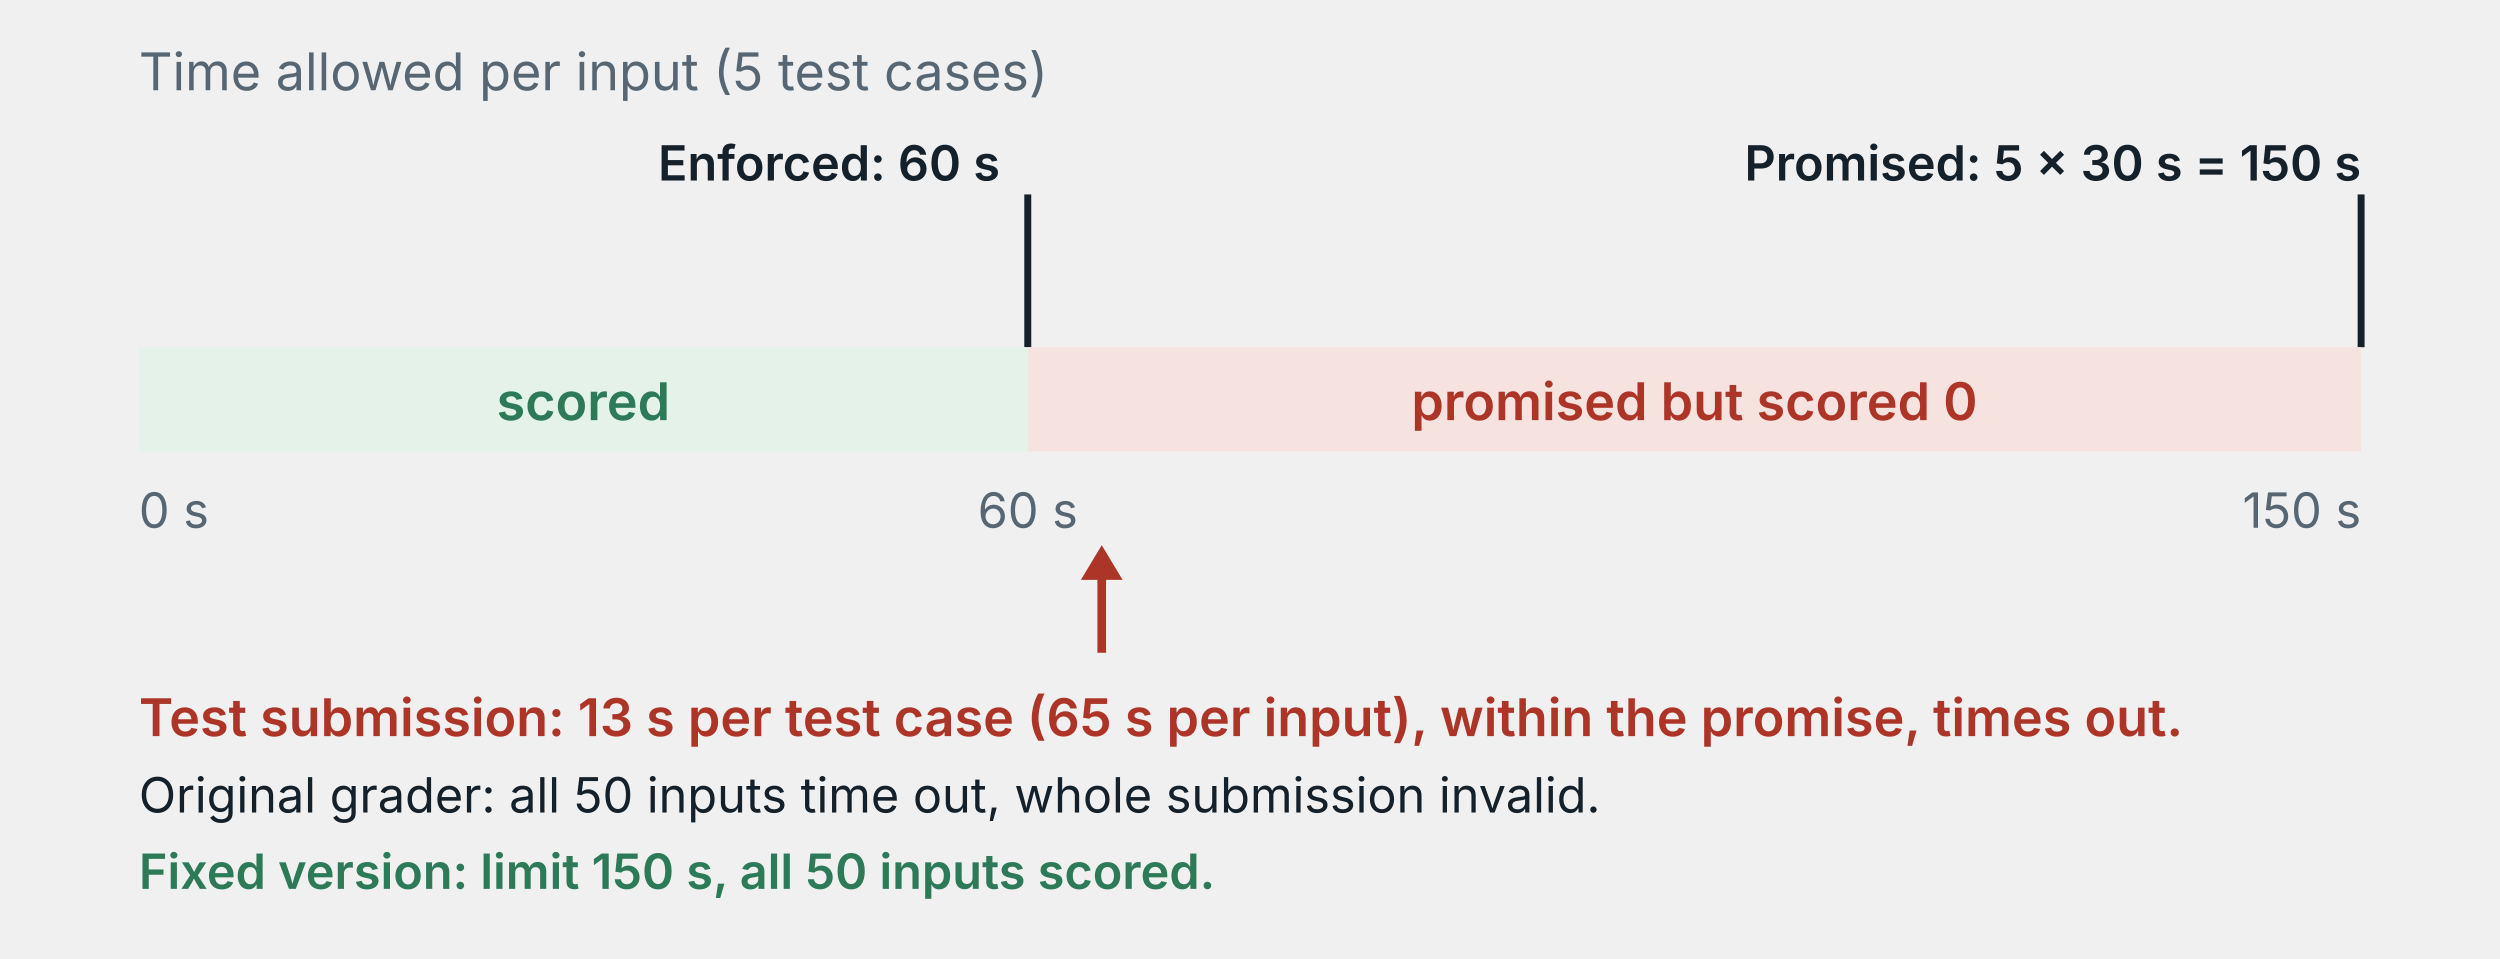
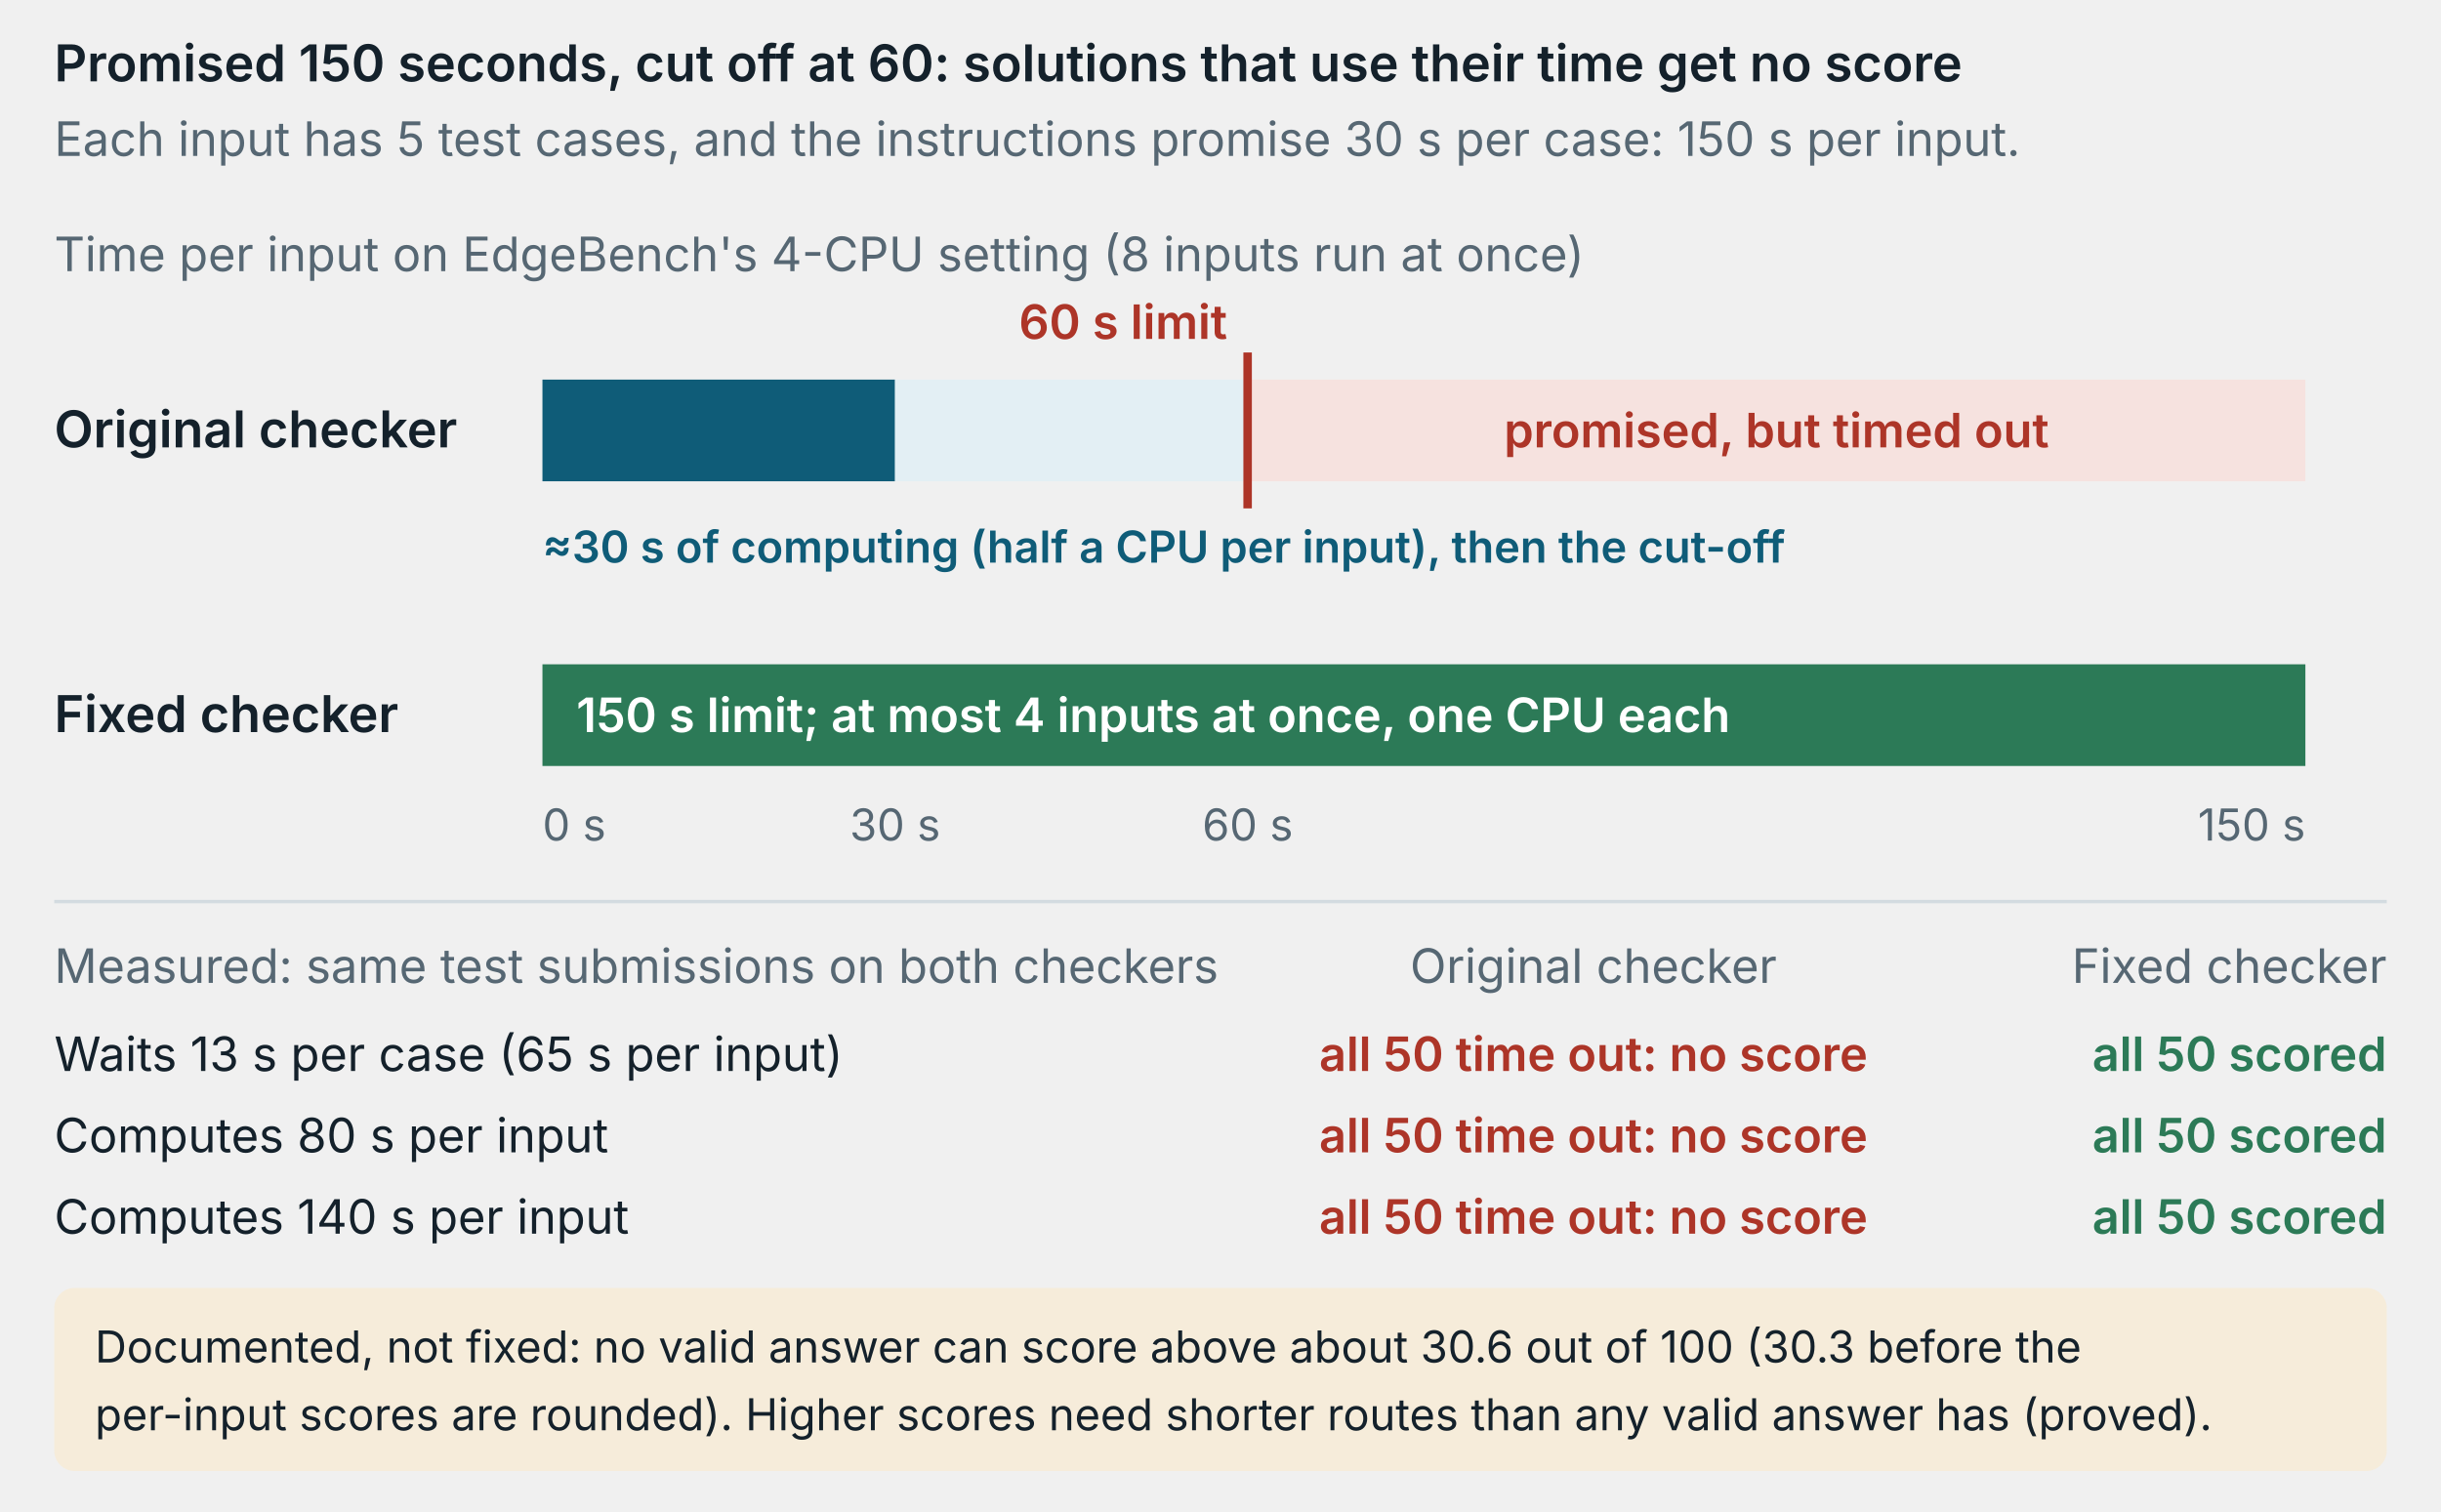
- <svg xmlns="http://www.w3.org/2000/svg" viewBox="0 0 720 276" role="img">
+ <svg xmlns="http://www.w3.org/2000/svg" viewBox="0 0 720 446" role="img">
  <style>
  .ink{fill:#14212b} .muted{fill:#566773} .rule{stroke:#d3dbe0} .bg{fill:#ffffff}
-   .good{fill:#2c7a57} .bad{fill:#ad3528} .warn{fill:#9a6510} .acc{fill:#0f5c78}
-   .goodS{stroke:#2c7a57} .badS{stroke:#ad3528} .accS{stroke:#0f5c78} .inkS{stroke:#14212b} .warnS{stroke:#9a6510}
-   .goodBg{fill:#e4f2ea} .badBg{fill:#f6e2df} .warnBg{fill:#f6ecda} .accBg{fill:#e3eff4}
+   .good{fill:#2c7a57} .bad{fill:#ad3528} .warn{fill:#9a6510} .acc{fill:#0f5c78} .onbar{fill:#ffffff}
+   .goodS{stroke:#2c7a57} .badS{stroke:#ad3528} .accS{stroke:#0f5c78} .inkS{stroke:#14212b} .warnS{stroke:#9a6510} .ruleS{stroke:#d3dbe0}
+   .goodBg{fill:#e4f2ea} .badBg{fill:#f6e2df} .warnBg{fill:#f6ecda} .accBg{fill:#e3eff4} .ruleF{fill:#eef2f4}
  text{font-family:"IBM Plex Sans",system-ui,-apple-system,"Segoe UI",sans-serif}
  @media (prefers-color-scheme: dark){
    .ink{fill:#e2e9ed} .muted{fill:#95a6b1} .rule{stroke:#2a3843} .bg{fill:#152029}
-     .good{fill:#6cc79a} .bad{fill:#f08a7c} .warn{fill:#e0a64a} .acc{fill:#6cb6d3}
-     .goodS{stroke:#6cc79a} .badS{stroke:#f08a7c} .accS{stroke:#6cb6d3} .inkS{stroke:#e2e9ed} .warnS{stroke:#e0a64a}
-     .goodBg{fill:#15302a} .badBg{fill:#3a1f1c} .warnBg{fill:#352a16} .accBg{fill:#16303c}
+     .good{fill:#6cc79a} .bad{fill:#f08a7c} .warn{fill:#e0a64a} .acc{fill:#6cb6d3} .onbar{fill:#10181f}
+     .goodS{stroke:#6cc79a} .badS{stroke:#f08a7c} .accS{stroke:#6cb6d3} .inkS{stroke:#e2e9ed} .warnS{stroke:#e0a64a} .ruleS{stroke:#2a3843}
+     .goodBg{fill:#15302a} .badBg{fill:#3a1f1c} .warnBg{fill:#352a16} .accBg{fill:#16303c} .ruleF{fill:#1d2a34}
  }
</style>
-   <text x="40" y="26" class="muted" font-size="15" text-anchor="start" font-weight="400">Time allowed per input (5 test cases)</text>
-   <line x1="296.0" y1="56" x2="296.0" y2="100" class="inkS" stroke-width="2" />
-   <text x="288.0" y="52" class="ink" font-size="14" text-anchor="end" font-weight="600">Enforced: 60 s</text>
-   <line x1="680" y1="56" x2="680" y2="100" class="inkS" stroke-width="2" />
-   <text x="680" y="52" class="ink" font-size="14" text-anchor="end" font-weight="600">Promised: 5 × 30 s = 150 s</text>
-   <rect x="40" y="100" width="256.0" height="30" class="goodBg" />
-   <rect x="296.0" y="100" width="384.0" height="30" class="badBg" />
-   <text x="168.0" y="121" class="good" font-size="15" text-anchor="middle" font-weight="600">scored</text>
-   <text x="488.0" y="121" class="bad" font-size="15" text-anchor="middle" font-weight="600">promised but scored 0</text>
-   <text x="40" y="152" class="muted" font-size="14" text-anchor="start" font-weight="400">0 s</text>
-   <text x="296.0" y="152" class="muted" font-size="14" text-anchor="middle" font-weight="400">60 s</text>
-   <text x="680" y="152" class="muted" font-size="14" text-anchor="end" font-weight="400">150 s</text>
-   <line x1="317.3" y1="188" x2="317.3" y2="160" class="badS" stroke-width="2.5" />
-   <path d="M311.3 167 L317.3 157 L323.3 167 Z" class="bad" />
-   <text x="40" y="212" class="bad" font-size="15" text-anchor="start" font-weight="600">Test submission: 13 s per test case (65 s per input), within the promise, times out.</text>
-   <text x="40" y="234" class="ink" font-size="14" text-anchor="start" font-weight="400">Original grader: all 50 inputs time out, whole submission invalid.</text>
-   <text x="40" y="256" class="good" font-size="14" text-anchor="start" font-weight="600">Fixed version: limit 150 s, all 50 inputs scored.</text>
+   <text x="16" y="24" class="ink" font-size="15" font-weight="600">Promised 150 seconds, cut off at 60: solutions that use their time get no score</text>
+   <text x="16" y="46" class="muted" font-size="14">Each input has 5 test cases, and the instructions promise 30 s per case: 150 s per input.</text>
+   <text x="16" y="80" class="muted" font-size="14">Time per input on EdgeBench's 4-CPU setting (8 inputs run at once)</text>
+   <text x="16" y="132" class="ink" font-size="15" font-weight="600">Original checker</text>
+   <rect x="160" y="112" width="104.0" height="30" class="acc" />
+   <rect x="264.0" y="112" width="104.0" height="30" class="accBg" />
+   <rect x="368.0" y="112" width="312.0" height="30" class="badBg" />
+   <text x="524.0" y="132" class="bad" font-size="14" font-weight="600" text-anchor="middle">promised, but timed out</text>
+   <line x1="368.0" y1="104" x2="368.0" y2="150" class="badS" stroke-width="2.5" />
+   <text x="362.0" y="100" class="bad" font-size="14" font-weight="600" text-anchor="end">60 s limit</text>
+   <text x="160.0" y="166" class="acc" font-size="13" font-weight="600">≈30 s of computing (half a CPU per input), then the cut-off</text>
+   <text x="16" y="216" class="ink" font-size="15" font-weight="600">Fixed checker</text>
+   <rect x="160" y="196" width="520.0" height="30" class="good" />
+   <text x="170" y="216" class="onbar" font-size="14" font-weight="600">150 s limit; at most 4 inputs at once, one CPU each</text>
+   <text x="160.0" y="248" class="muted" font-size="13" text-anchor="start">0 s</text>
+   <text x="264.0" y="248" class="muted" font-size="13" text-anchor="middle">30 s</text>
+   <text x="368.0" y="248" class="muted" font-size="13" text-anchor="middle">60 s</text>
+   <text x="680.0" y="248" class="muted" font-size="13" text-anchor="end">150 s</text>
+   <line x1="16" y1="266" x2="704" y2="266" class="rule" stroke-width="1" />
+   <text x="16" y="290" class="muted" font-size="14">Measured: same test submissions on both checkers</text>
+   <text x="470" y="290" class="muted" font-size="14" text-anchor="middle">Original checker</text>
+   <text x="704" y="290" class="muted" font-size="14" text-anchor="end">Fixed checker</text>
+   <text x="16" y="316" class="ink" font-size="14">Waits 13 s per case (65 s per input)</text>
+   <text x="470" y="316" class="bad" font-size="14" font-weight="600" text-anchor="middle">all 50 time out: no score</text>
+   <text x="704" y="316" class="good" font-size="14" font-weight="600" text-anchor="end">all 50 scored</text>
+   <text x="16" y="340" class="ink" font-size="14">Computes 80 s per input</text>
+   <text x="470" y="340" class="bad" font-size="14" font-weight="600" text-anchor="middle">all 50 time out: no score</text>
+   <text x="704" y="340" class="good" font-size="14" font-weight="600" text-anchor="end">all 50 scored</text>
+   <text x="16" y="364" class="ink" font-size="14">Computes 140 s per input</text>
+   <text x="470" y="364" class="bad" font-size="14" font-weight="600" text-anchor="middle">all 50 time out: no score</text>
+   <text x="704" y="364" class="good" font-size="14" font-weight="600" text-anchor="end">all 50 scored</text>
+   <rect x="16" y="380" width="688" height="54" rx="6" class="warnBg" />
+   <text x="28" y="402" class="ink" font-size="13">Documented, not fixed: no valid answer can score above about 30.6 out of 100 (30.3 before the</text>
+   <text x="28" y="422" class="ink" font-size="13">per-input scores are rounded). Higher scores need shorter routes than any valid answer has (proved).</text>
</svg>
